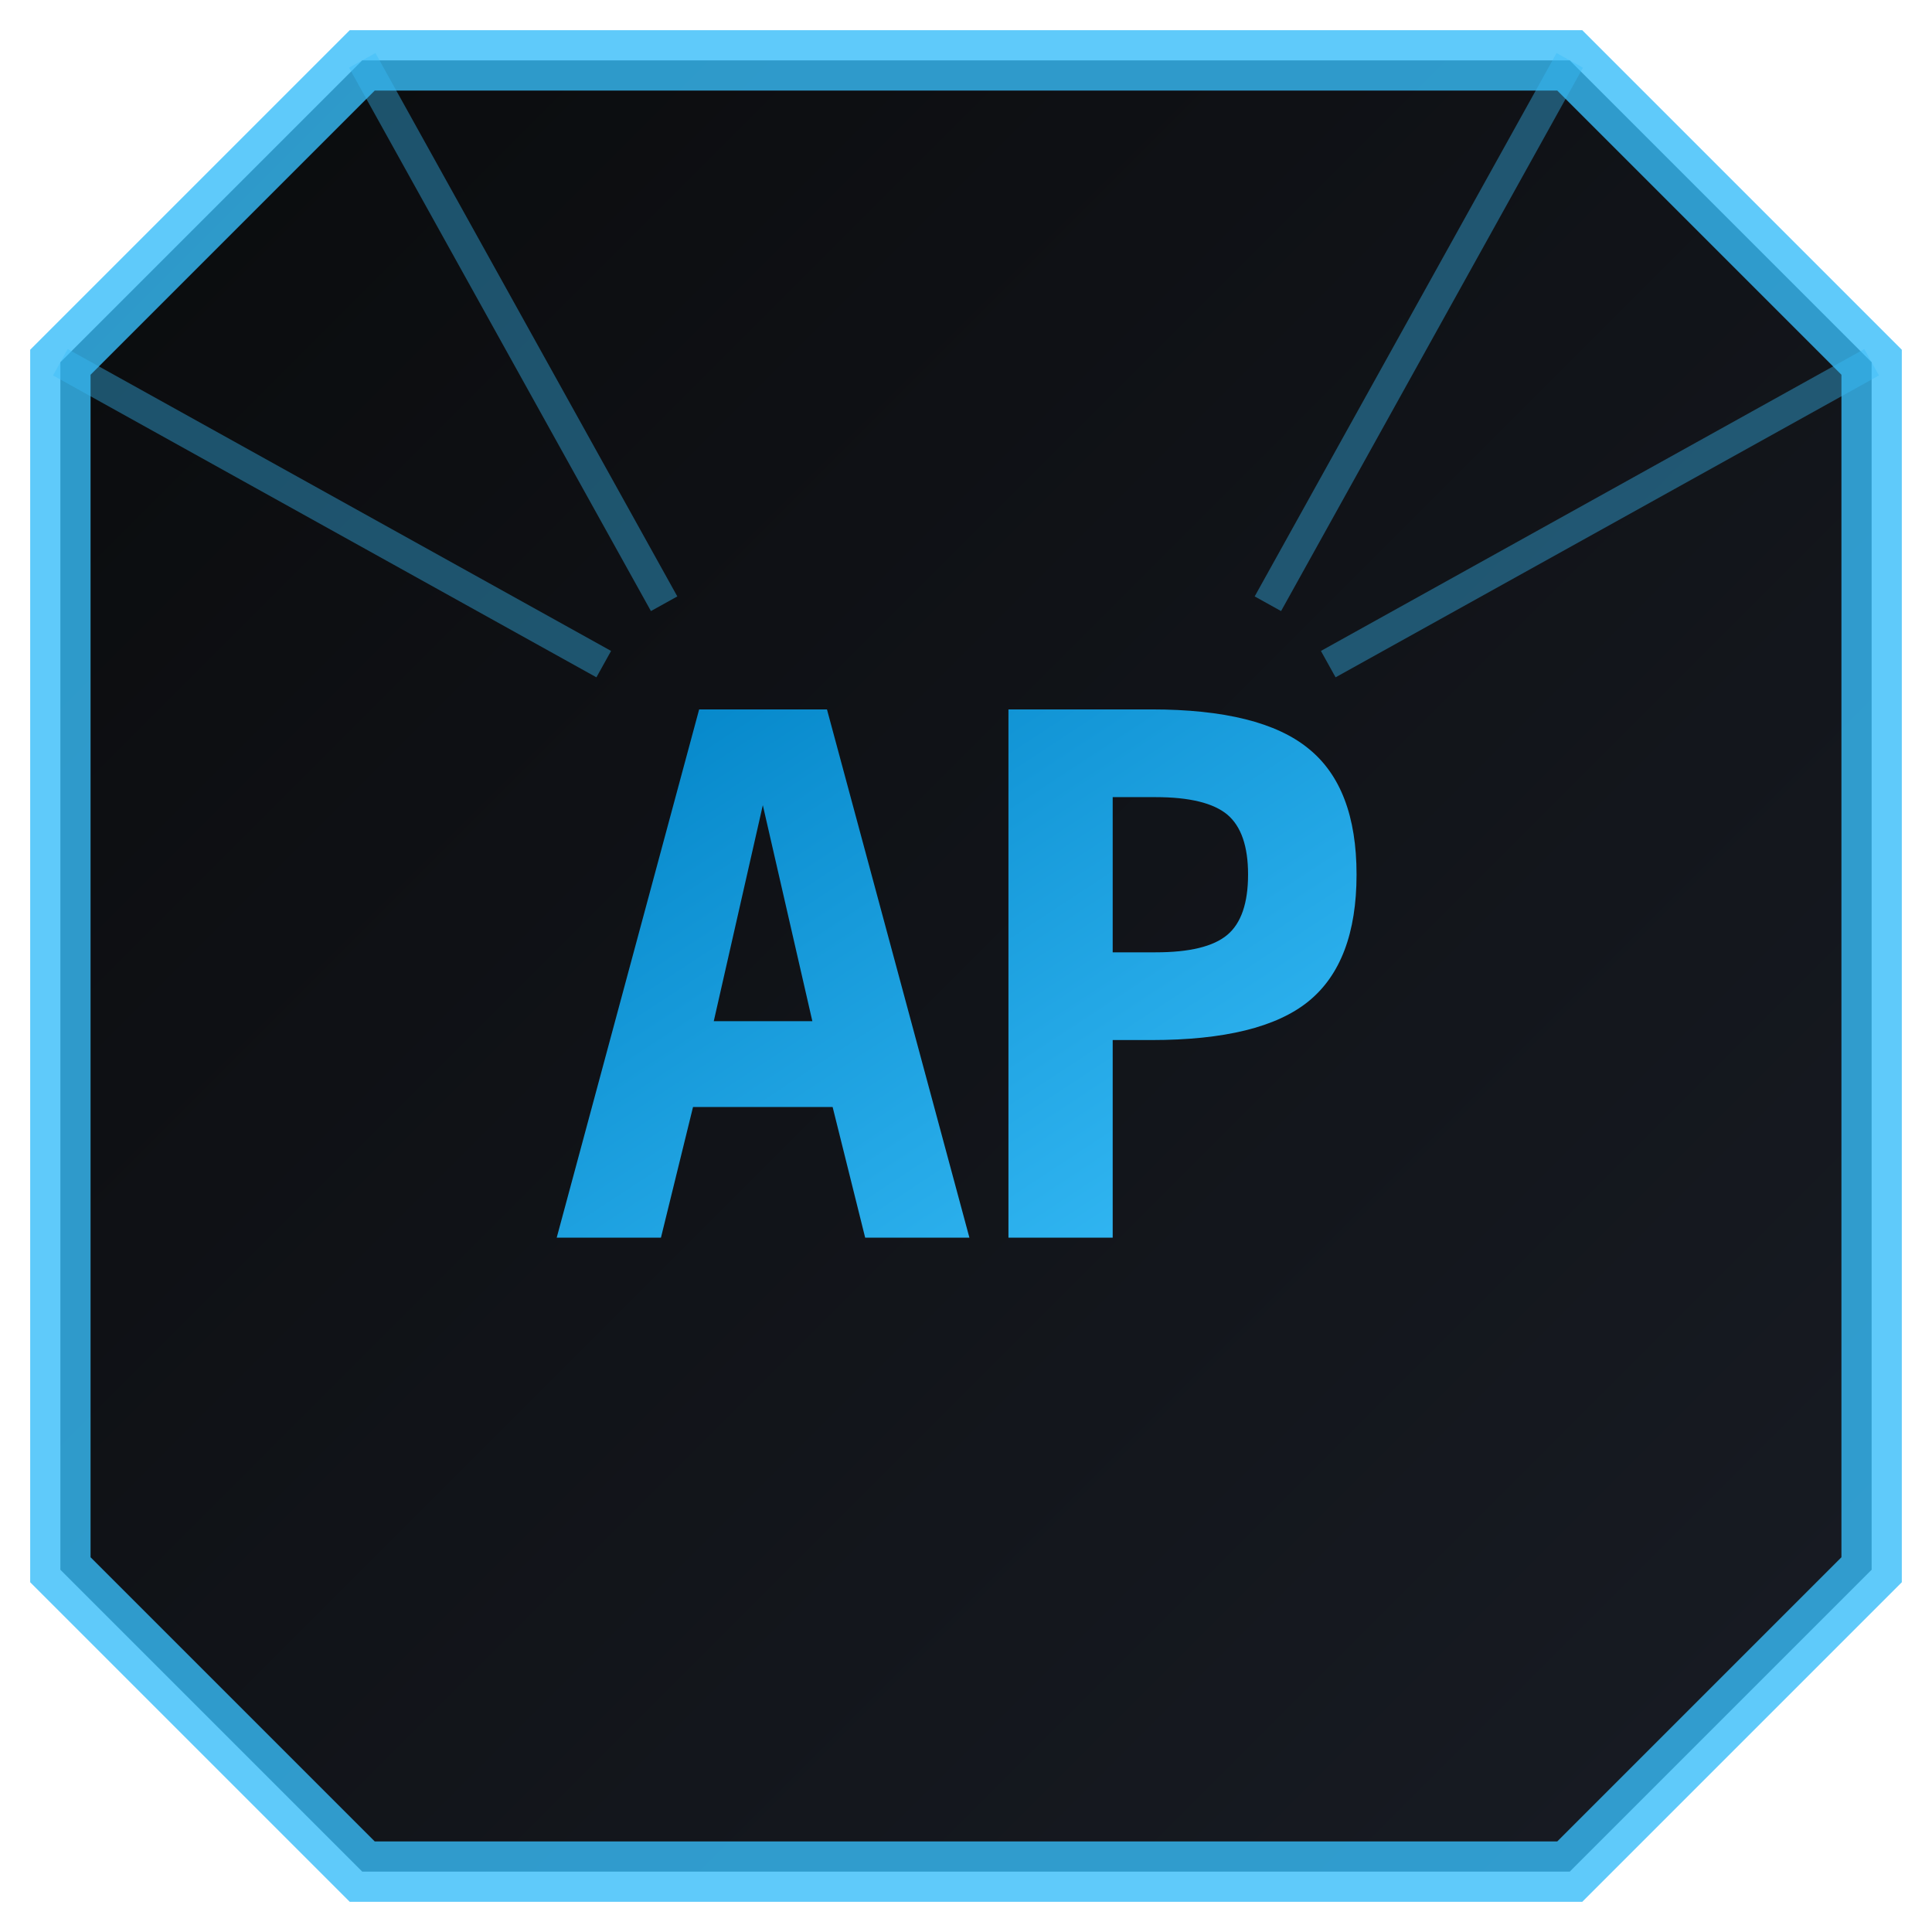
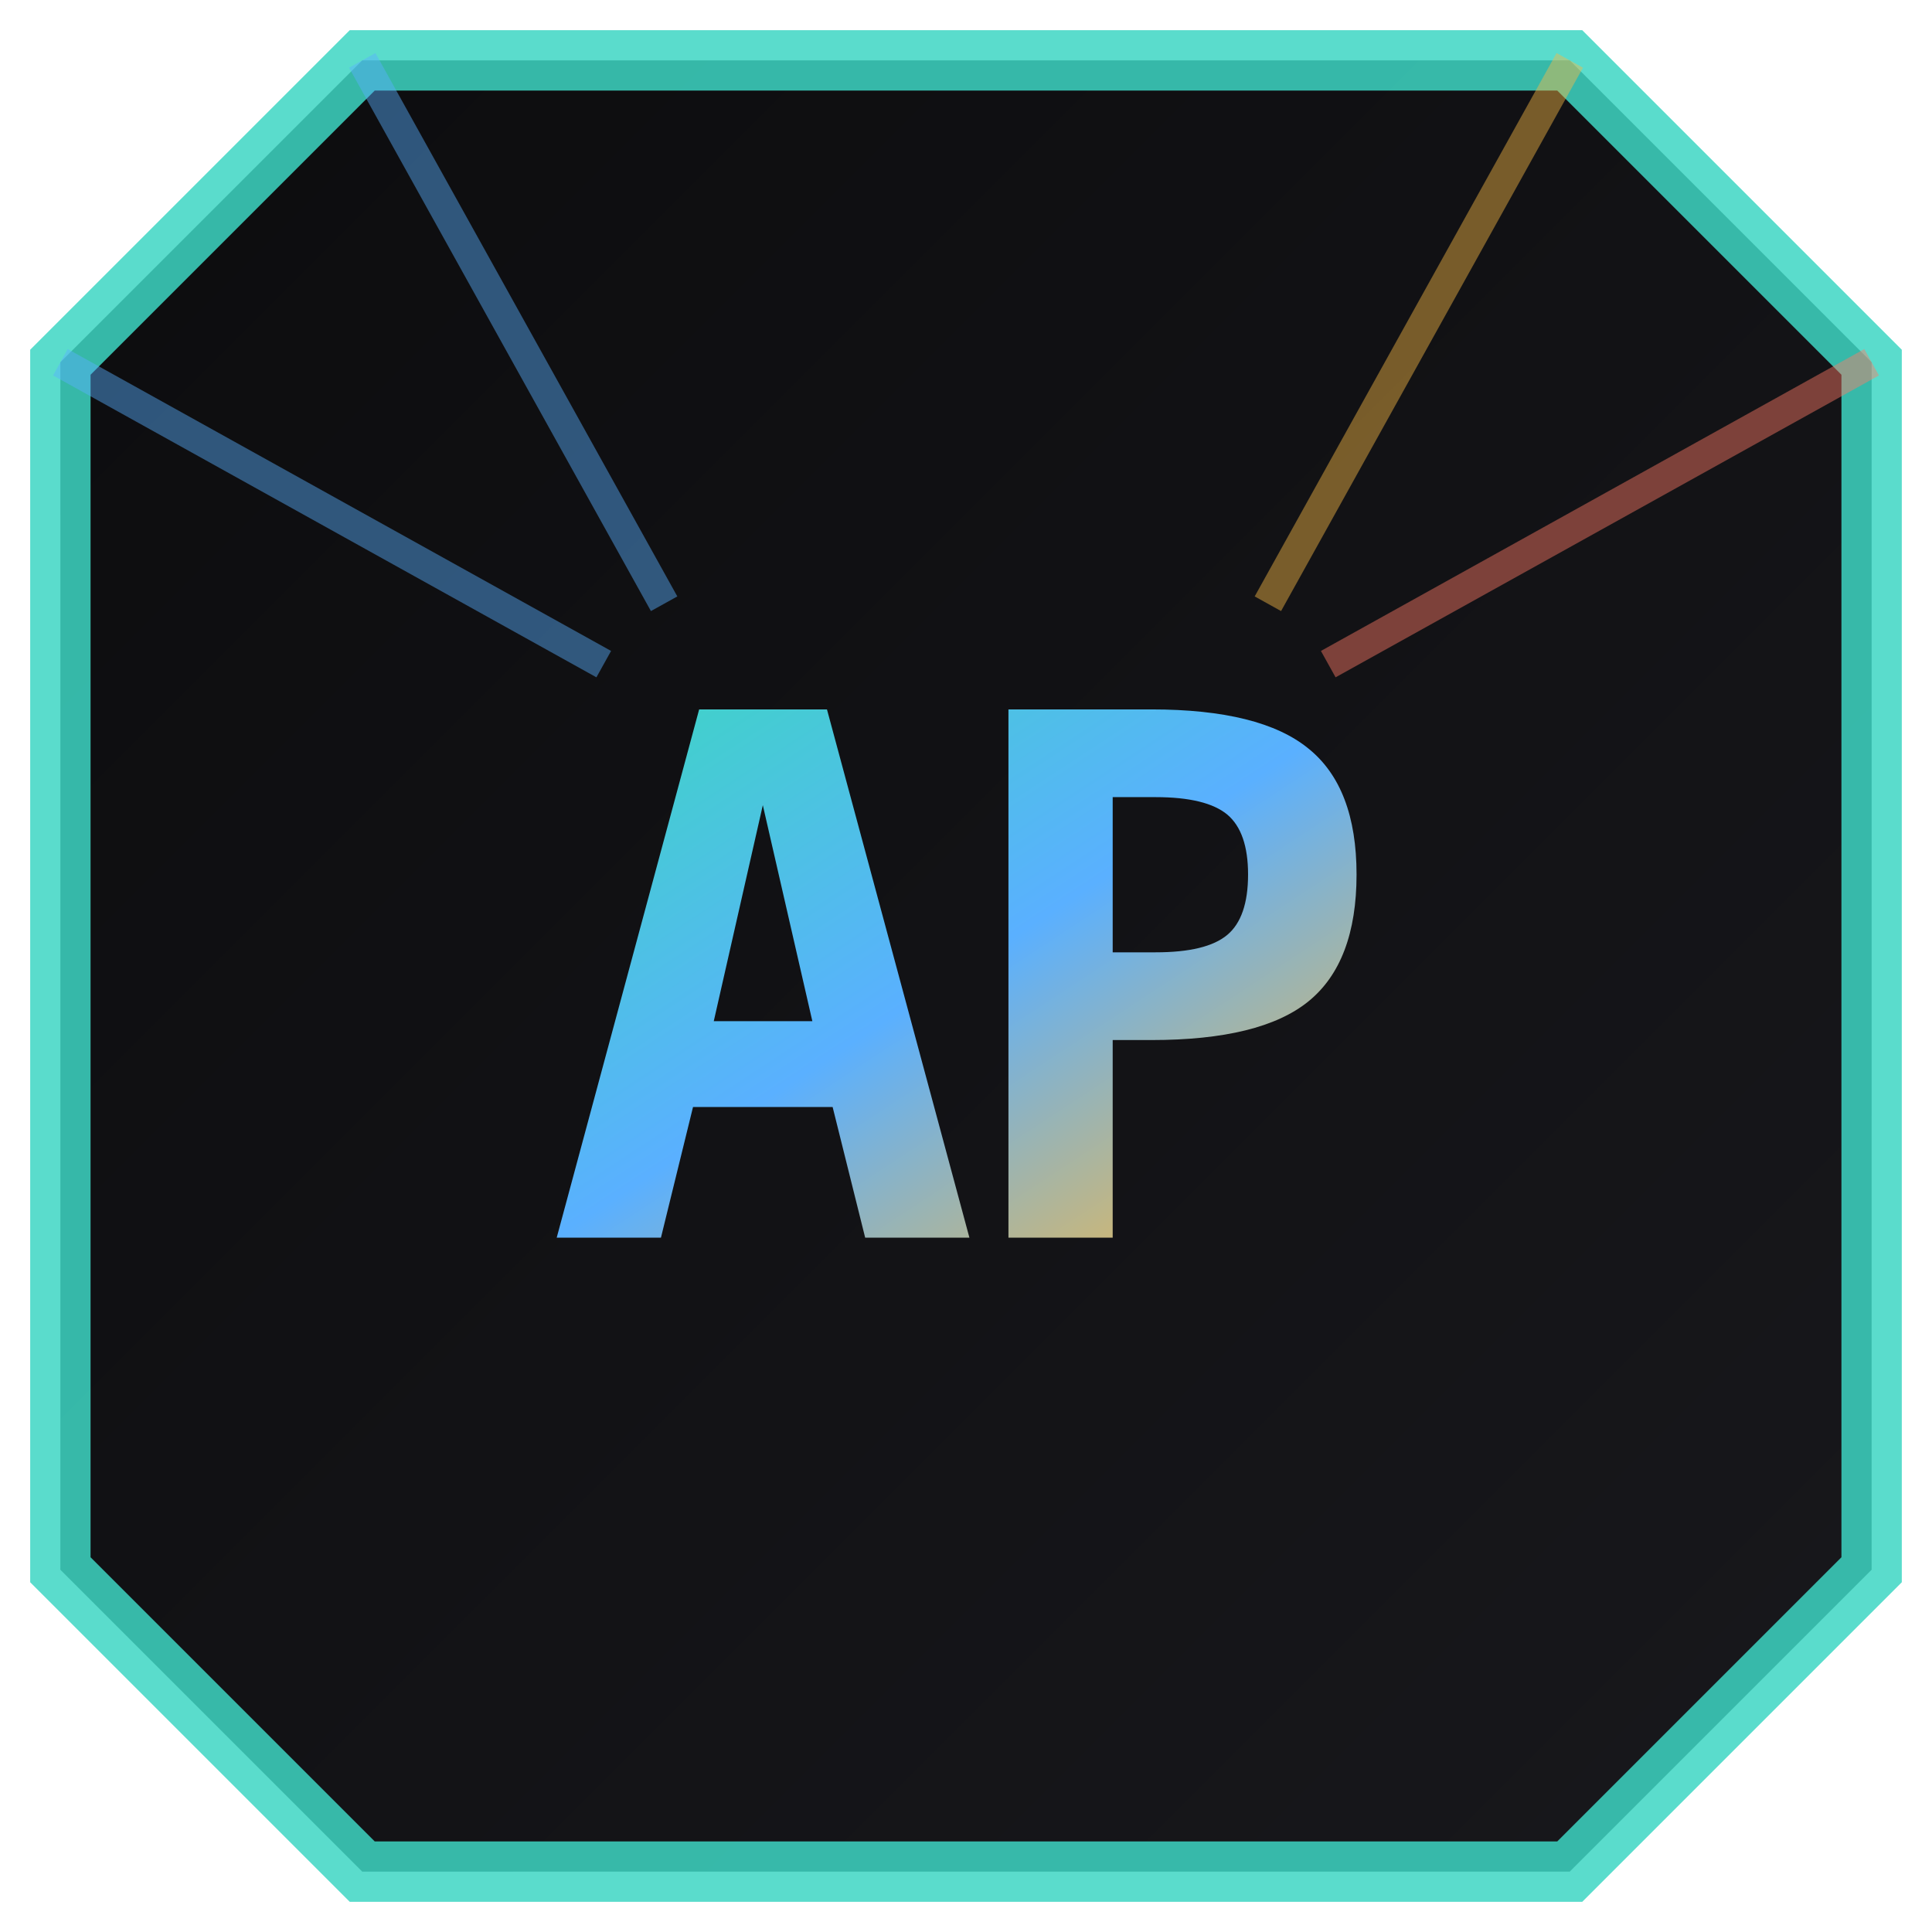
<svg xmlns="http://www.w3.org/2000/svg" viewBox="0 0 64 64" width="64" height="64">
  <defs>
    <linearGradient id="crystalGrad" x1="0%" y1="0%" x2="100%" y2="100%">
-       <stop offset="0%" stop-color="#0284c7" />
-       <stop offset="100%" stop-color="#38bdf8" />
+       <stop offset="0%" stop-color="#3DD6C3" />
+       <stop offset="50%" stop-color="#5AB0FF" />
+       <stop offset="100%" stop-color="#F6B945" />
    </linearGradient>
    <linearGradient id="bgGrad" x1="0%" y1="0%" x2="100%" y2="100%">
-       <stop offset="0%" stop-color="#0a0b0d" />
-       <stop offset="100%" stop-color="#181c24" />
+       <stop offset="0%" stop-color="#0C0C0E" />
+       <stop offset="100%" stop-color="#18181C" />
    </linearGradient>
  </defs>
-   <polygon points="12,2 52,2 62,12 62,52 52,62 12,62 2,52 2,12" fill="url(#bgGrad)" stroke="#38bdf8" stroke-width="2" stroke-opacity="0.8" />
-   <line x1="12" y1="2" x2="22" y2="20" stroke="#38bdf8" stroke-width="1" stroke-opacity="0.4" />
-   <line x1="52" y1="2" x2="42" y2="20" stroke="#38bdf8" stroke-width="1" stroke-opacity="0.4" />
-   <line x1="2" y1="12" x2="20" y2="22" stroke="#38bdf8" stroke-width="1" stroke-opacity="0.4" />
-   <line x1="62" y1="12" x2="44" y2="22" stroke="#38bdf8" stroke-width="1" stroke-opacity="0.4" />
-   <text x="32" y="41" font-family="'JetBrains Mono', 'Geist Mono', monospace" font-size="24" font-weight="800" fill="url(#crystalGrad)" text-anchor="middle" letter-spacing="-1">AP</text>
+   <polygon points="12,2 52,2 62,12 62,52 52,62 12,62 2,52 2,12" fill="url(#bgGrad)" stroke="#3DD6C3" stroke-width="2" stroke-opacity="0.85" />
+   <line x1="12" y1="2" x2="22" y2="20" stroke="#5AB0FF" stroke-width="1" stroke-opacity="0.45" />
+   <line x1="52" y1="2" x2="42" y2="20" stroke="#F6B945" stroke-width="1" stroke-opacity="0.45" />
+   <line x1="2" y1="12" x2="20" y2="22" stroke="#5AB0FF" stroke-width="1" stroke-opacity="0.45" />
+   <line x1="62" y1="12" x2="44" y2="22" stroke="#FF7A66" stroke-width="1" stroke-opacity="0.45" />
+   <text x="32" y="41" font-family="'JetBrains Mono', monospace" font-size="24" font-weight="800" fill="url(#crystalGrad)" text-anchor="middle" letter-spacing="-1">AP</text>
</svg>
